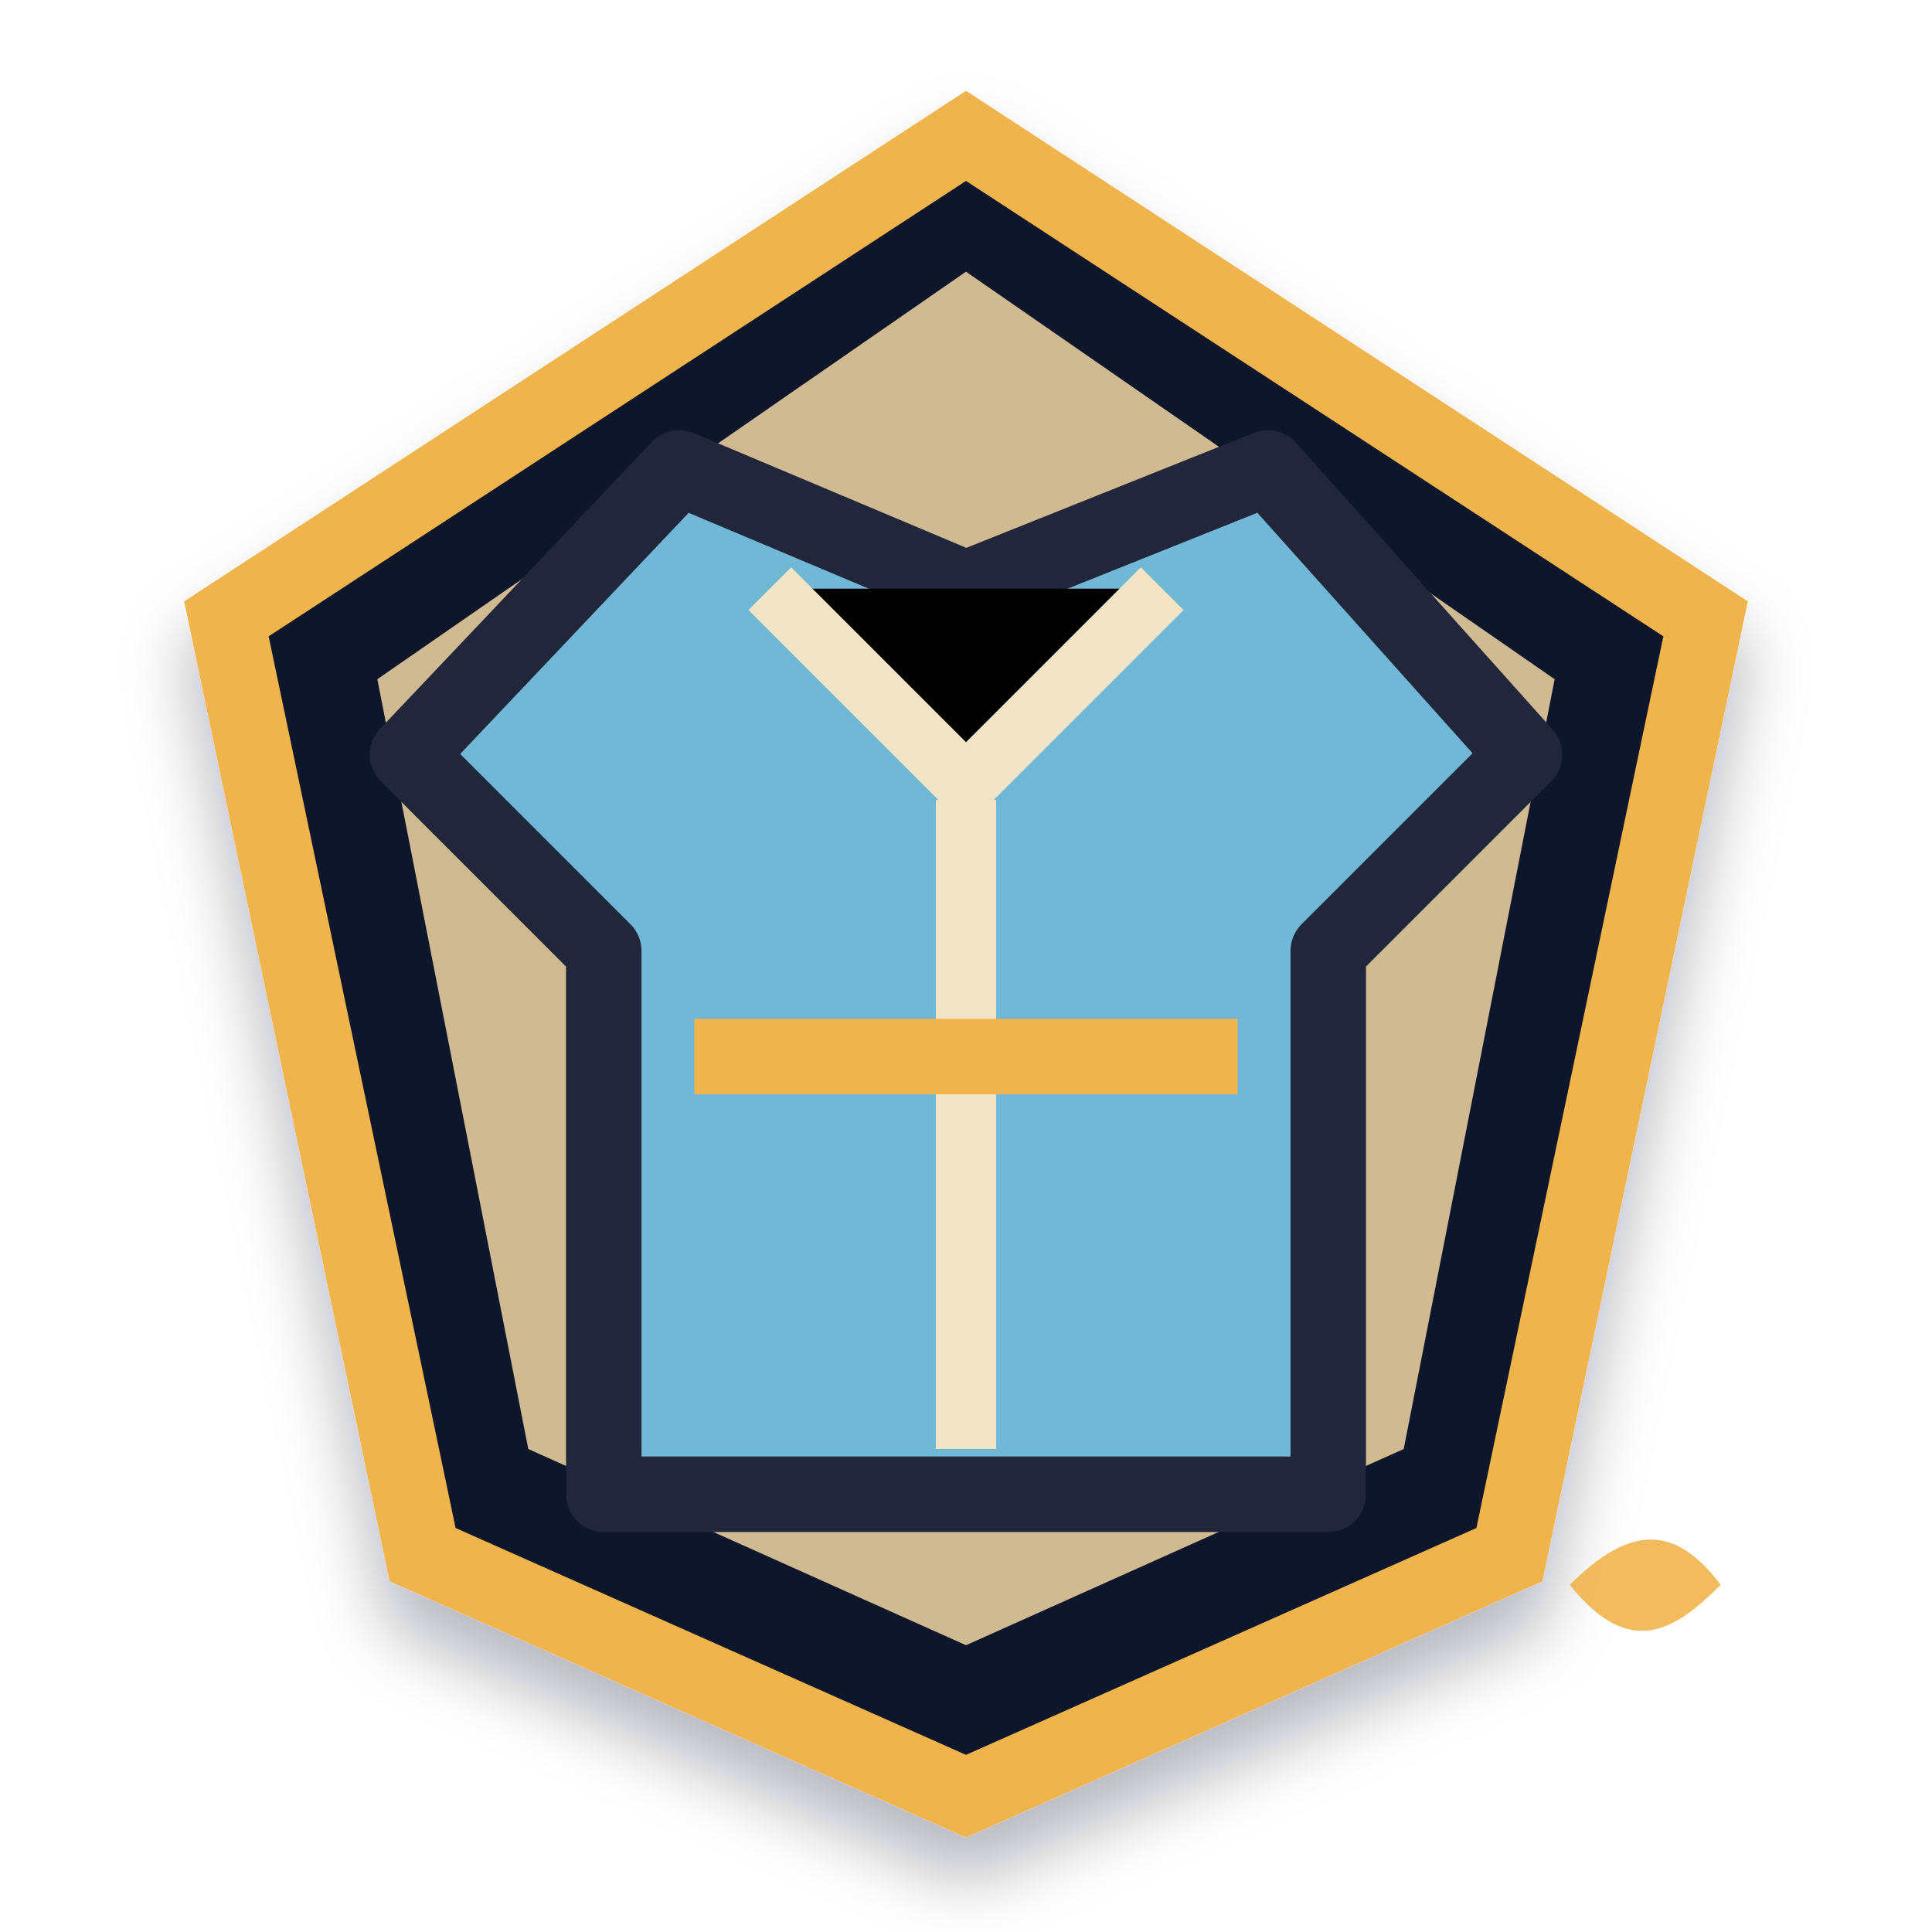
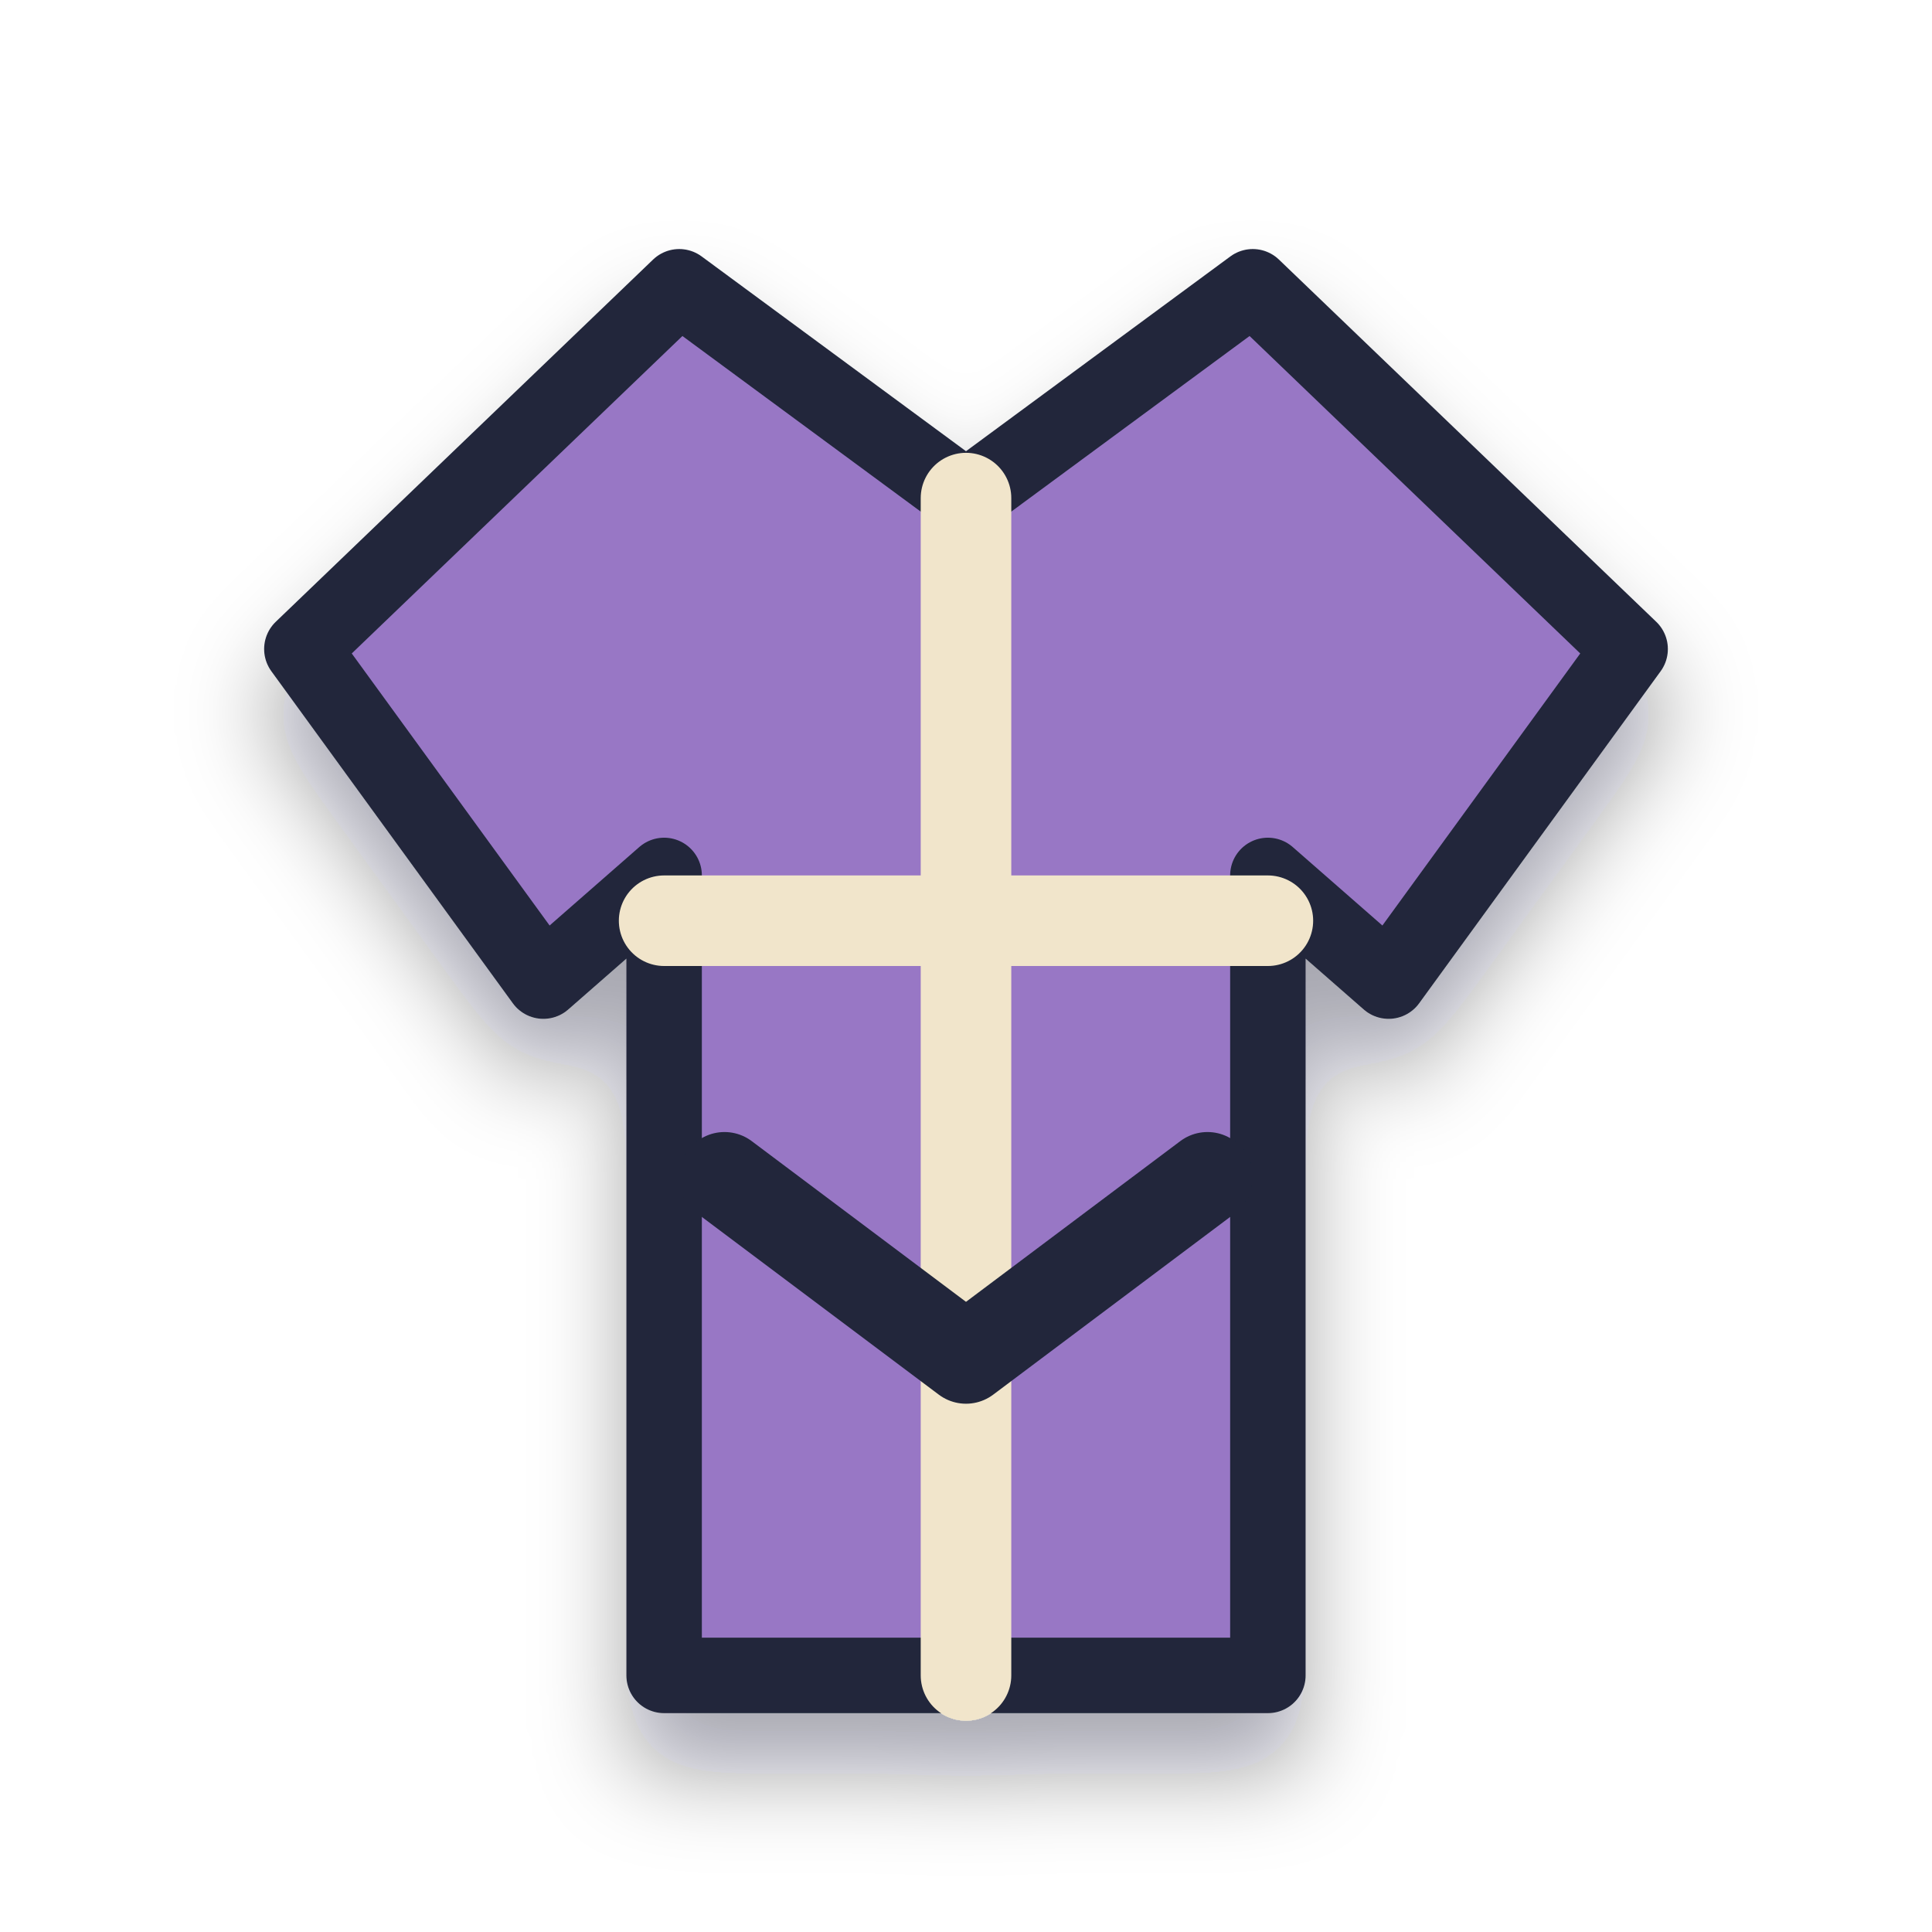
- <svg xmlns="http://www.w3.org/2000/svg" viewBox="0 0 128 128" role="img" aria-labelledby="title">
+ <svg xmlns="http://www.w3.org/2000/svg" viewBox="0 0 128 128" role="img" aria-labelledby="title" data-icon-family="gear gear-epic" data-icon-version="2">
  <defs>
-     <filter id="paper-shadow" x="-25%" y="-25%" width="150%" height="160%">
-       <feDropShadow dx="0" dy="3" stdDeviation="2.2" flood-color="#080c18" flood-opacity=".28" />
+     <filter id="lift" x="-25%" y="-25%" width="150%" height="165%">
+       <feDropShadow dx="0" dy="4" stdDeviation="3" flood-color="#050814" flood-opacity=".34" />
    </filter>
+     <linearGradient id="paper" x1="0" y1="0" x2="1" y2="1">
+       <stop stop-color="#f8f4e8" />
+       <stop offset="1" stop-color="#d9c39d" />
+     </linearGradient>
+     <linearGradient id="steel" x1="0" y1="0" x2="1" y2="1">
+       <stop stop-color="#e8edf5" />
+       <stop offset=".5" stop-color="#aebbd0" />
+       <stop offset="1" stop-color="#6f819d" />
+     </linearGradient>
+     <linearGradient id="gold" x1="0" y1="0" x2="1" y2="1">
+       <stop stop-color="#ffd77d" />
+       <stop offset=".5" stop-color="#dfa84b" />
+       <stop offset="1" stop-color="#9b642c" />
+     </linearGradient>
  </defs>
-   <g filter="url(#paper-shadow)">
-     <path d="M64 9l49 32-13 62-36 16-36-16-13-62z" fill="#11182b" stroke="#f0b44d" stroke-width="5" />
-     <path d="M64 18l39 27-10 51-29 13-29-13-10-51z" fill="#d9c296" opacity=".95" />
-     <g class="motif">
-       <path d="M45 31l19 8 20-8 17 19-13 13v36H40V63L27 50z" fill="#70b8d5" stroke="#20253b" stroke-width="5" stroke-linejoin="round" />
-       <path d="M51 39l13 13 13-13M64 53v43" stroke="#f3e4c5" stroke-width="4" />
-       <path d="M46 70h36" stroke="#f0b44d" stroke-width="5" />
-     </g>
+   <g filter="url(#lift)" stroke="#20273a" stroke-width="5" stroke-linecap="round" stroke-linejoin="round">
+     <path d="M45 19l19 14 19-14 25 24-16 22-8-7v53H44V58l-8 7-16-22z" fill="#9877c5" />
+     <path d="M64 33v78M44 61h40" fill="none" stroke="#f1e5cb" stroke-width="6" />
+     <path d="M48 78l16 12 16-12" fill="none" stroke="#20273a" stroke-width="6" />
  </g>
-   <path d="M104 105c4-4 7-4 10 0-3 3-6 5-10 0z" fill="#f0b44d" opacity=".9" />
</svg>
